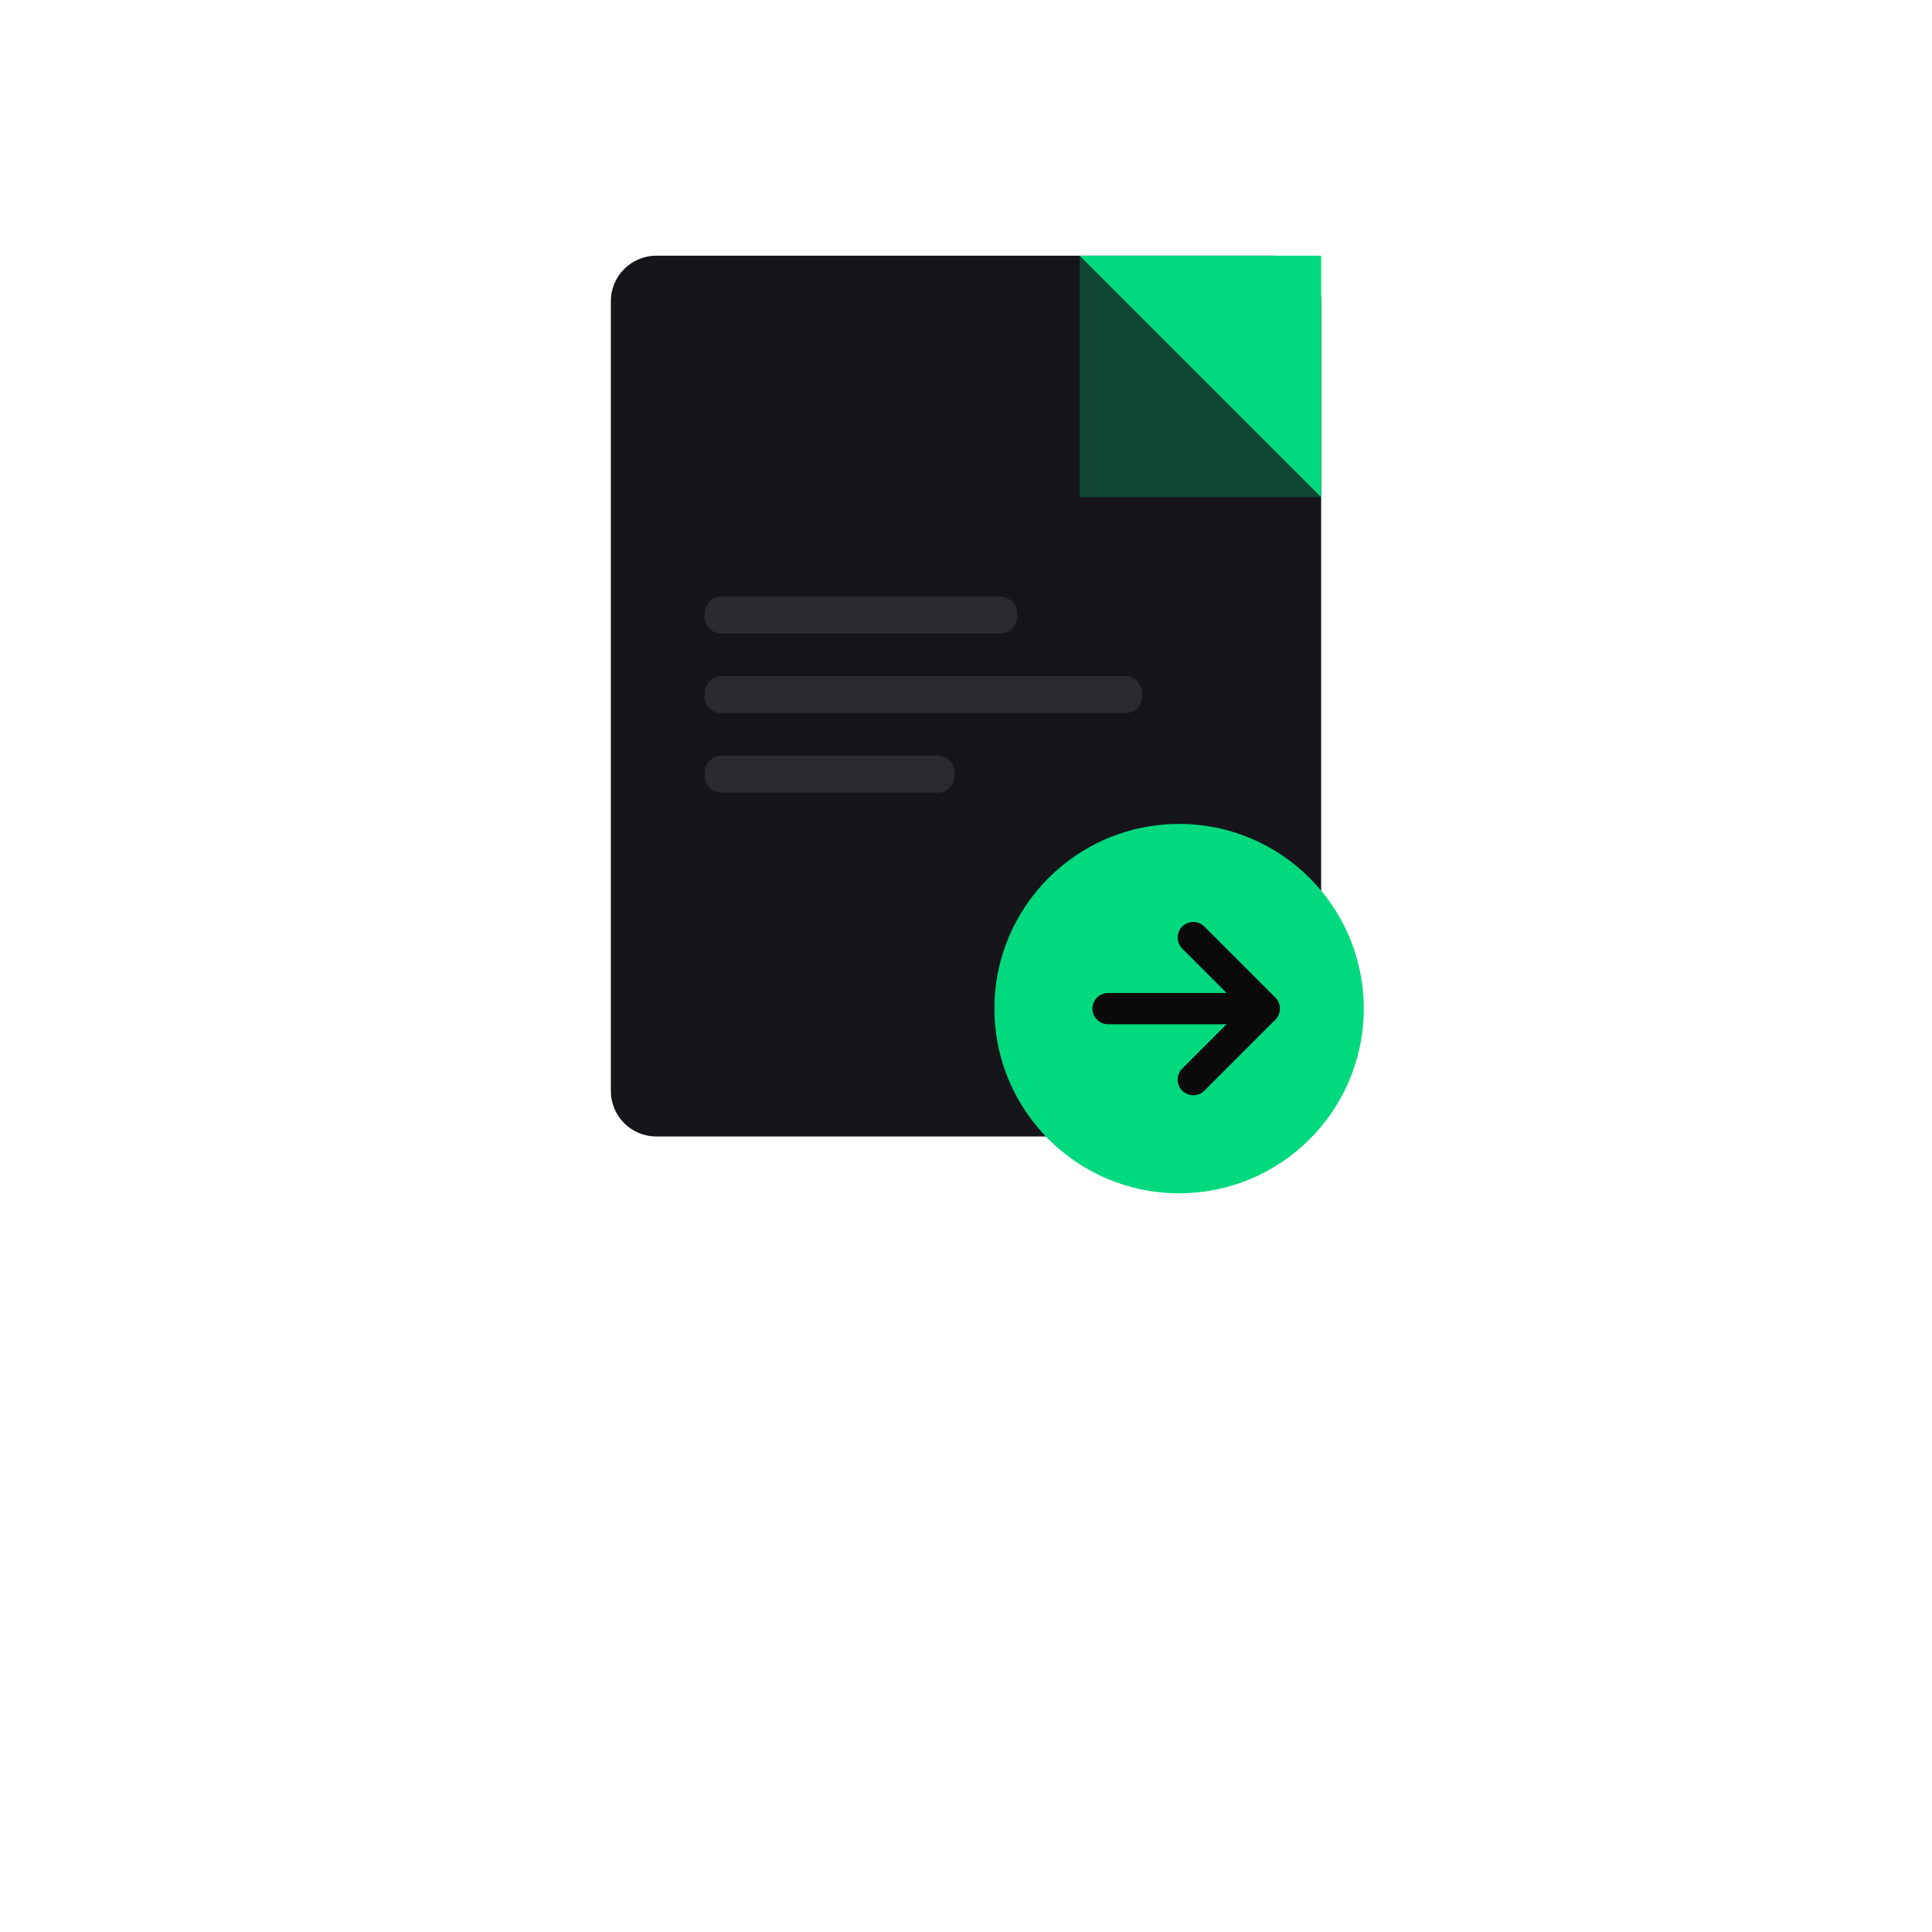
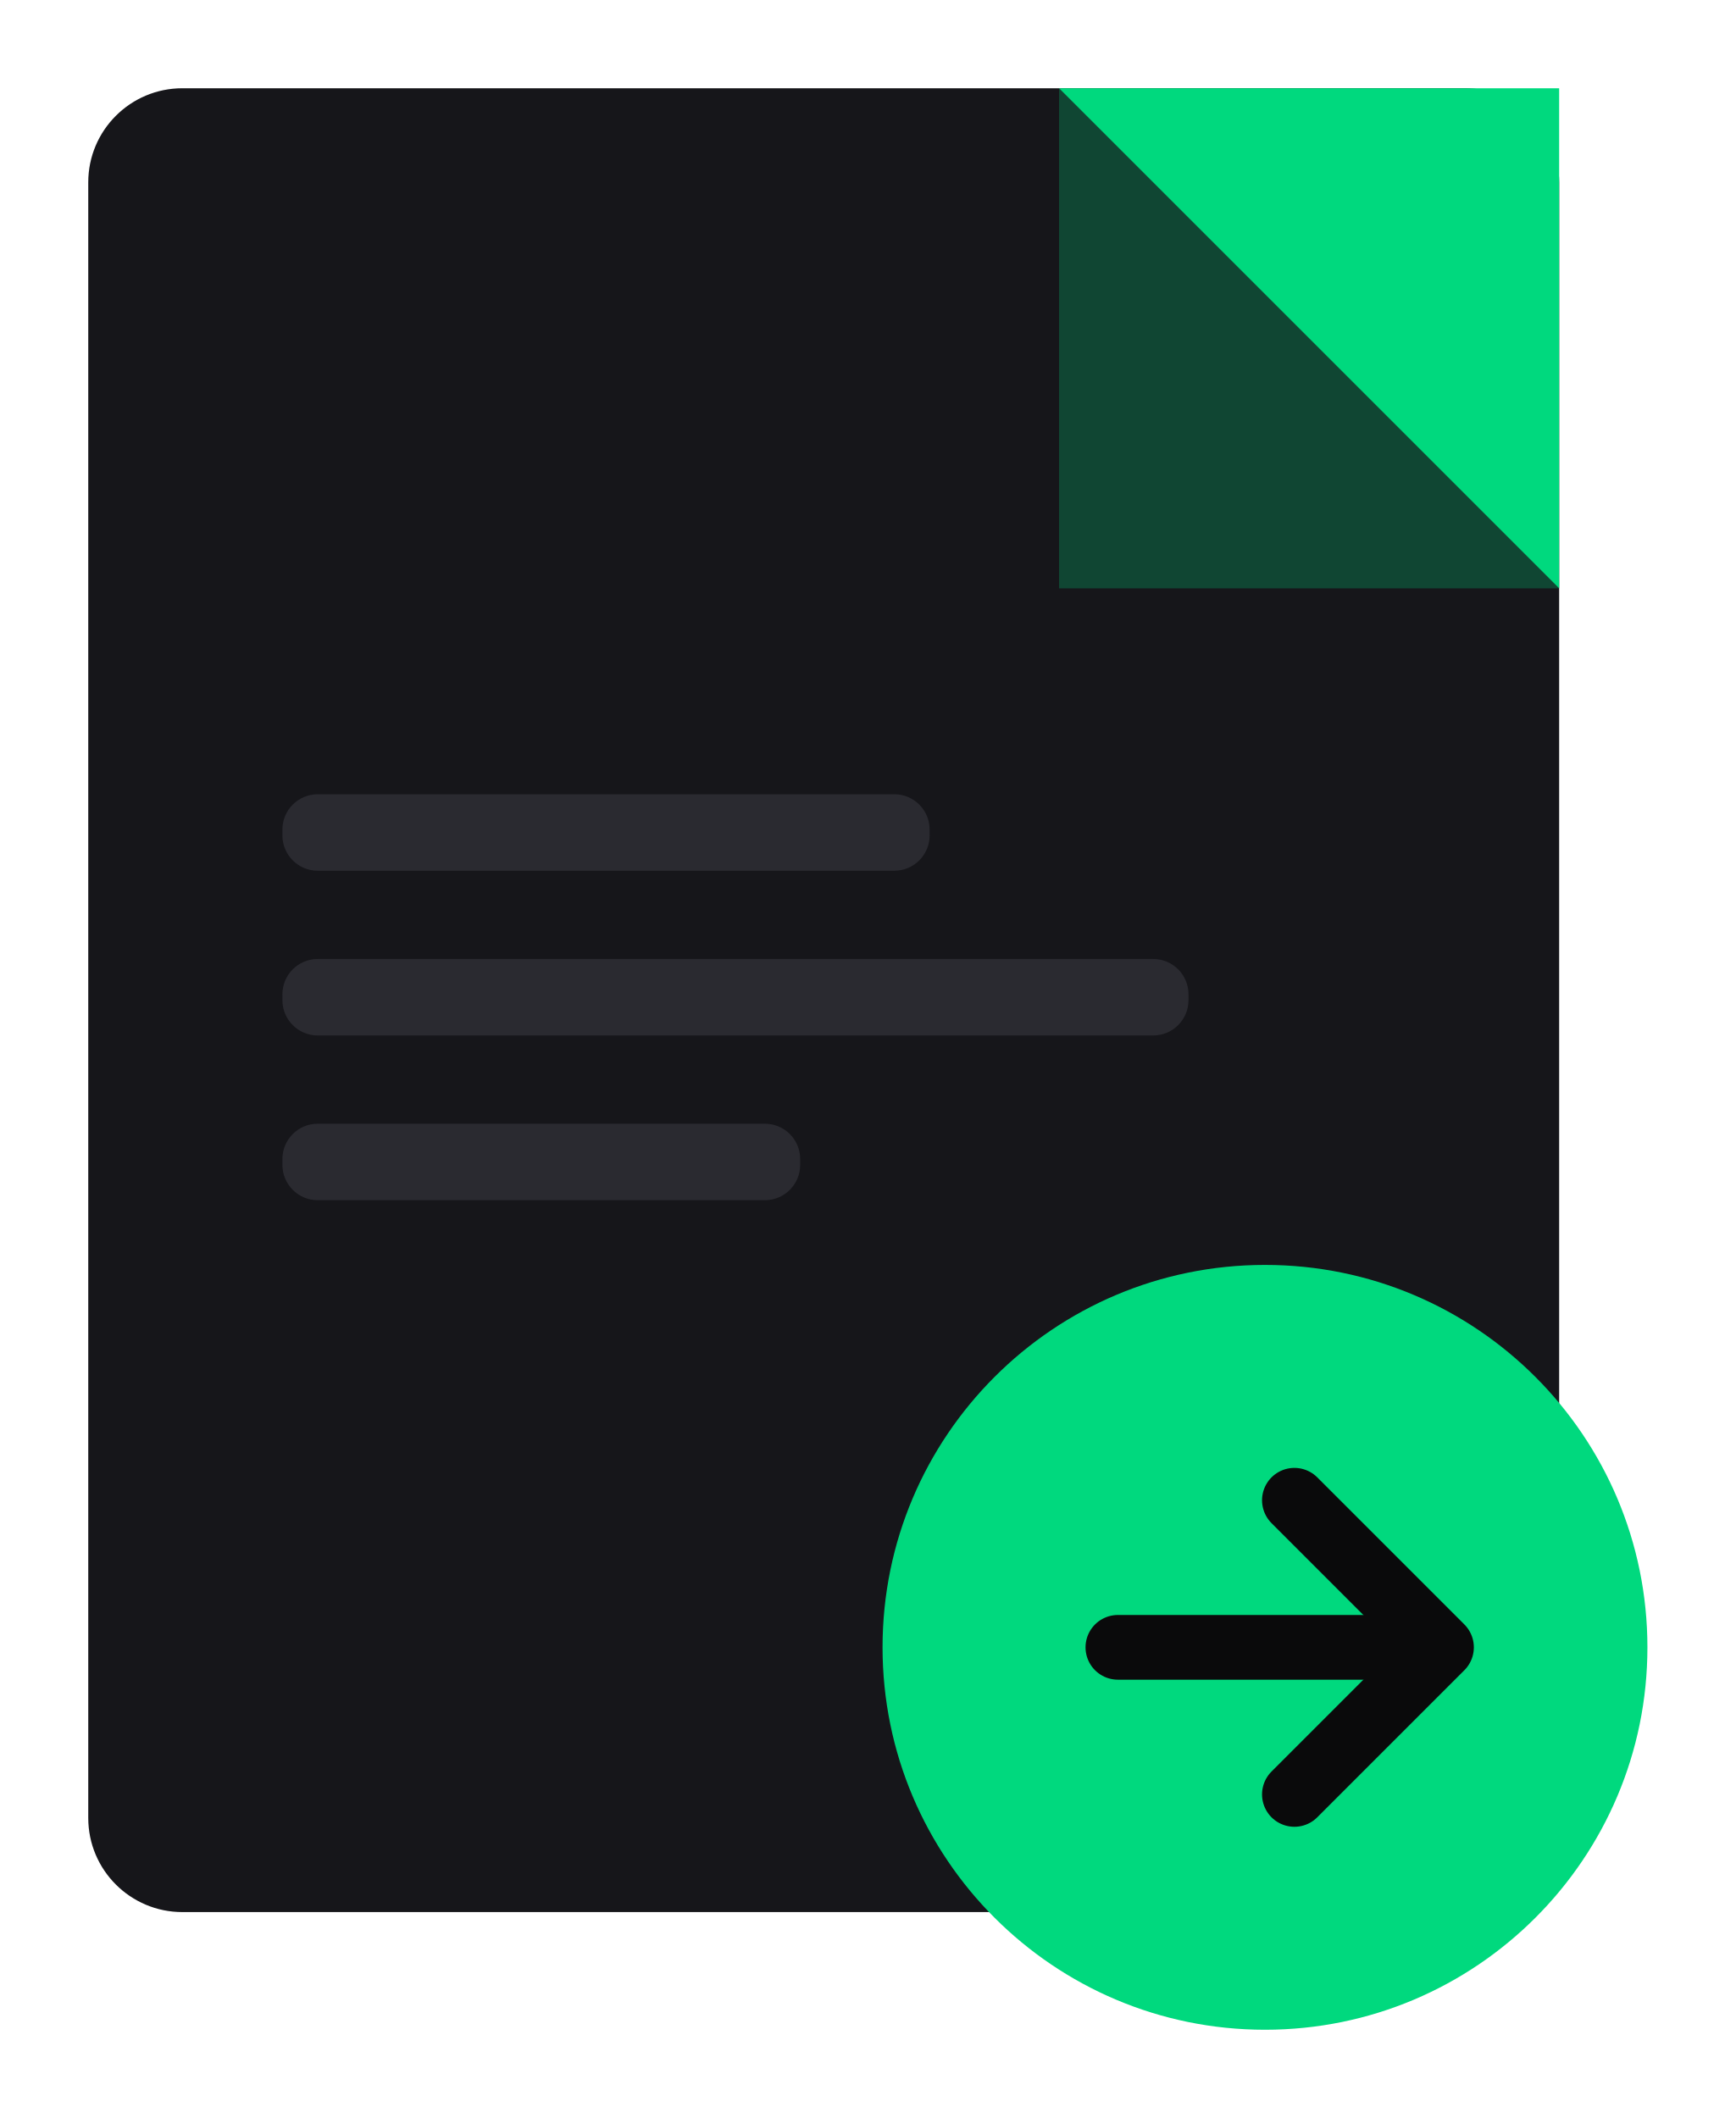
- <svg xmlns="http://www.w3.org/2000/svg" width="100%" viewBox="0 0 680 680" role="img" style="">
+ <svg xmlns="http://www.w3.org/2000/svg" width="100%" viewBox="200 75 295 360" role="img" style="">
  <rect x="215" y="90" width="250" height="310" rx="16" fill="#16161A" style="fill:rgb(22, 22, 26);stroke:none;color:rgb(0, 0, 0);stroke-width:1px;stroke-linecap:butt;stroke-linejoin:miter;opacity:1;font-family:&quot;Anthropic Sans&quot;, -apple-system, BlinkMacSystemFont, &quot;Segoe UI&quot;, sans-serif;font-size:16px;font-weight:400;text-anchor:start;dominant-baseline:auto" />
  <path d="M380 90 L465 90 L465 175 Z" fill="#00D97E" style="fill:rgb(0, 217, 126);stroke:none;color:rgb(0, 0, 0);stroke-width:1px;stroke-linecap:butt;stroke-linejoin:miter;opacity:1;font-family:&quot;Anthropic Sans&quot;, -apple-system, BlinkMacSystemFont, &quot;Segoe UI&quot;, sans-serif;font-size:16px;font-weight:400;text-anchor:start;dominant-baseline:auto" />
  <path d="M380 90 L465 175 L380 175 Z" fill="#00D97E" opacity="0.25" style="fill:rgb(0, 217, 126);stroke:none;color:rgb(0, 0, 0);stroke-width:1px;stroke-linecap:butt;stroke-linejoin:miter;opacity:0.25;font-family:&quot;Anthropic Sans&quot;, -apple-system, BlinkMacSystemFont, &quot;Segoe UI&quot;, sans-serif;font-size:16px;font-weight:400;text-anchor:start;dominant-baseline:auto" />
  <rect x="380" y="90" width="85" height="85" rx="0" fill="none" style="fill:none;stroke:none;color:rgb(0, 0, 0);stroke-width:1px;stroke-linecap:butt;stroke-linejoin:miter;opacity:1;font-family:&quot;Anthropic Sans&quot;, -apple-system, BlinkMacSystemFont, &quot;Segoe UI&quot;, sans-serif;font-size:16px;font-weight:400;text-anchor:start;dominant-baseline:auto" />
  <rect x="248" y="210" width="110" height="13" rx="6" fill="#2A2A30" style="fill:rgb(42, 42, 48);stroke:none;color:rgb(0, 0, 0);stroke-width:1px;stroke-linecap:butt;stroke-linejoin:miter;opacity:1;font-family:&quot;Anthropic Sans&quot;, -apple-system, BlinkMacSystemFont, &quot;Segoe UI&quot;, sans-serif;font-size:16px;font-weight:400;text-anchor:start;dominant-baseline:auto" />
  <rect x="248" y="238" width="154" height="13" rx="6" fill="#2A2A30" style="fill:rgb(42, 42, 48);stroke:none;color:rgb(0, 0, 0);stroke-width:1px;stroke-linecap:butt;stroke-linejoin:miter;opacity:1;font-family:&quot;Anthropic Sans&quot;, -apple-system, BlinkMacSystemFont, &quot;Segoe UI&quot;, sans-serif;font-size:16px;font-weight:400;text-anchor:start;dominant-baseline:auto" />
  <rect x="248" y="266" width="88" height="13" rx="6" fill="#2A2A30" style="fill:rgb(42, 42, 48);stroke:none;color:rgb(0, 0, 0);stroke-width:1px;stroke-linecap:butt;stroke-linejoin:miter;opacity:1;font-family:&quot;Anthropic Sans&quot;, -apple-system, BlinkMacSystemFont, &quot;Segoe UI&quot;, sans-serif;font-size:16px;font-weight:400;text-anchor:start;dominant-baseline:auto" />
  <circle cx="415" cy="355" r="65" fill="#00D97E" style="fill:rgb(0, 217, 126);stroke:none;color:rgb(0, 0, 0);stroke-width:1px;stroke-linecap:butt;stroke-linejoin:miter;opacity:1;font-family:&quot;Anthropic Sans&quot;, -apple-system, BlinkMacSystemFont, &quot;Segoe UI&quot;, sans-serif;font-size:16px;font-weight:400;text-anchor:start;dominant-baseline:auto" />
  <path d="M390 355 L440 355" stroke="#0A0A0B" stroke-width="11" stroke-linecap="round" fill="none" style="fill:none;stroke:rgb(10, 10, 11);color:rgb(0, 0, 0);stroke-width:11px;stroke-linecap:round;stroke-linejoin:miter;opacity:1;font-family:&quot;Anthropic Sans&quot;, -apple-system, BlinkMacSystemFont, &quot;Segoe UI&quot;, sans-serif;font-size:16px;font-weight:400;text-anchor:start;dominant-baseline:auto" />
  <path d="M420 330 L445 355 L420 380" stroke="#0A0A0B" stroke-width="11" stroke-linecap="round" stroke-linejoin="round" fill="none" style="fill:none;stroke:rgb(10, 10, 11);color:rgb(0, 0, 0);stroke-width:11px;stroke-linecap:round;stroke-linejoin:round;opacity:1;font-family:&quot;Anthropic Sans&quot;, -apple-system, BlinkMacSystemFont, &quot;Segoe UI&quot;, sans-serif;font-size:16px;font-weight:400;text-anchor:start;dominant-baseline:auto" />
</svg>
